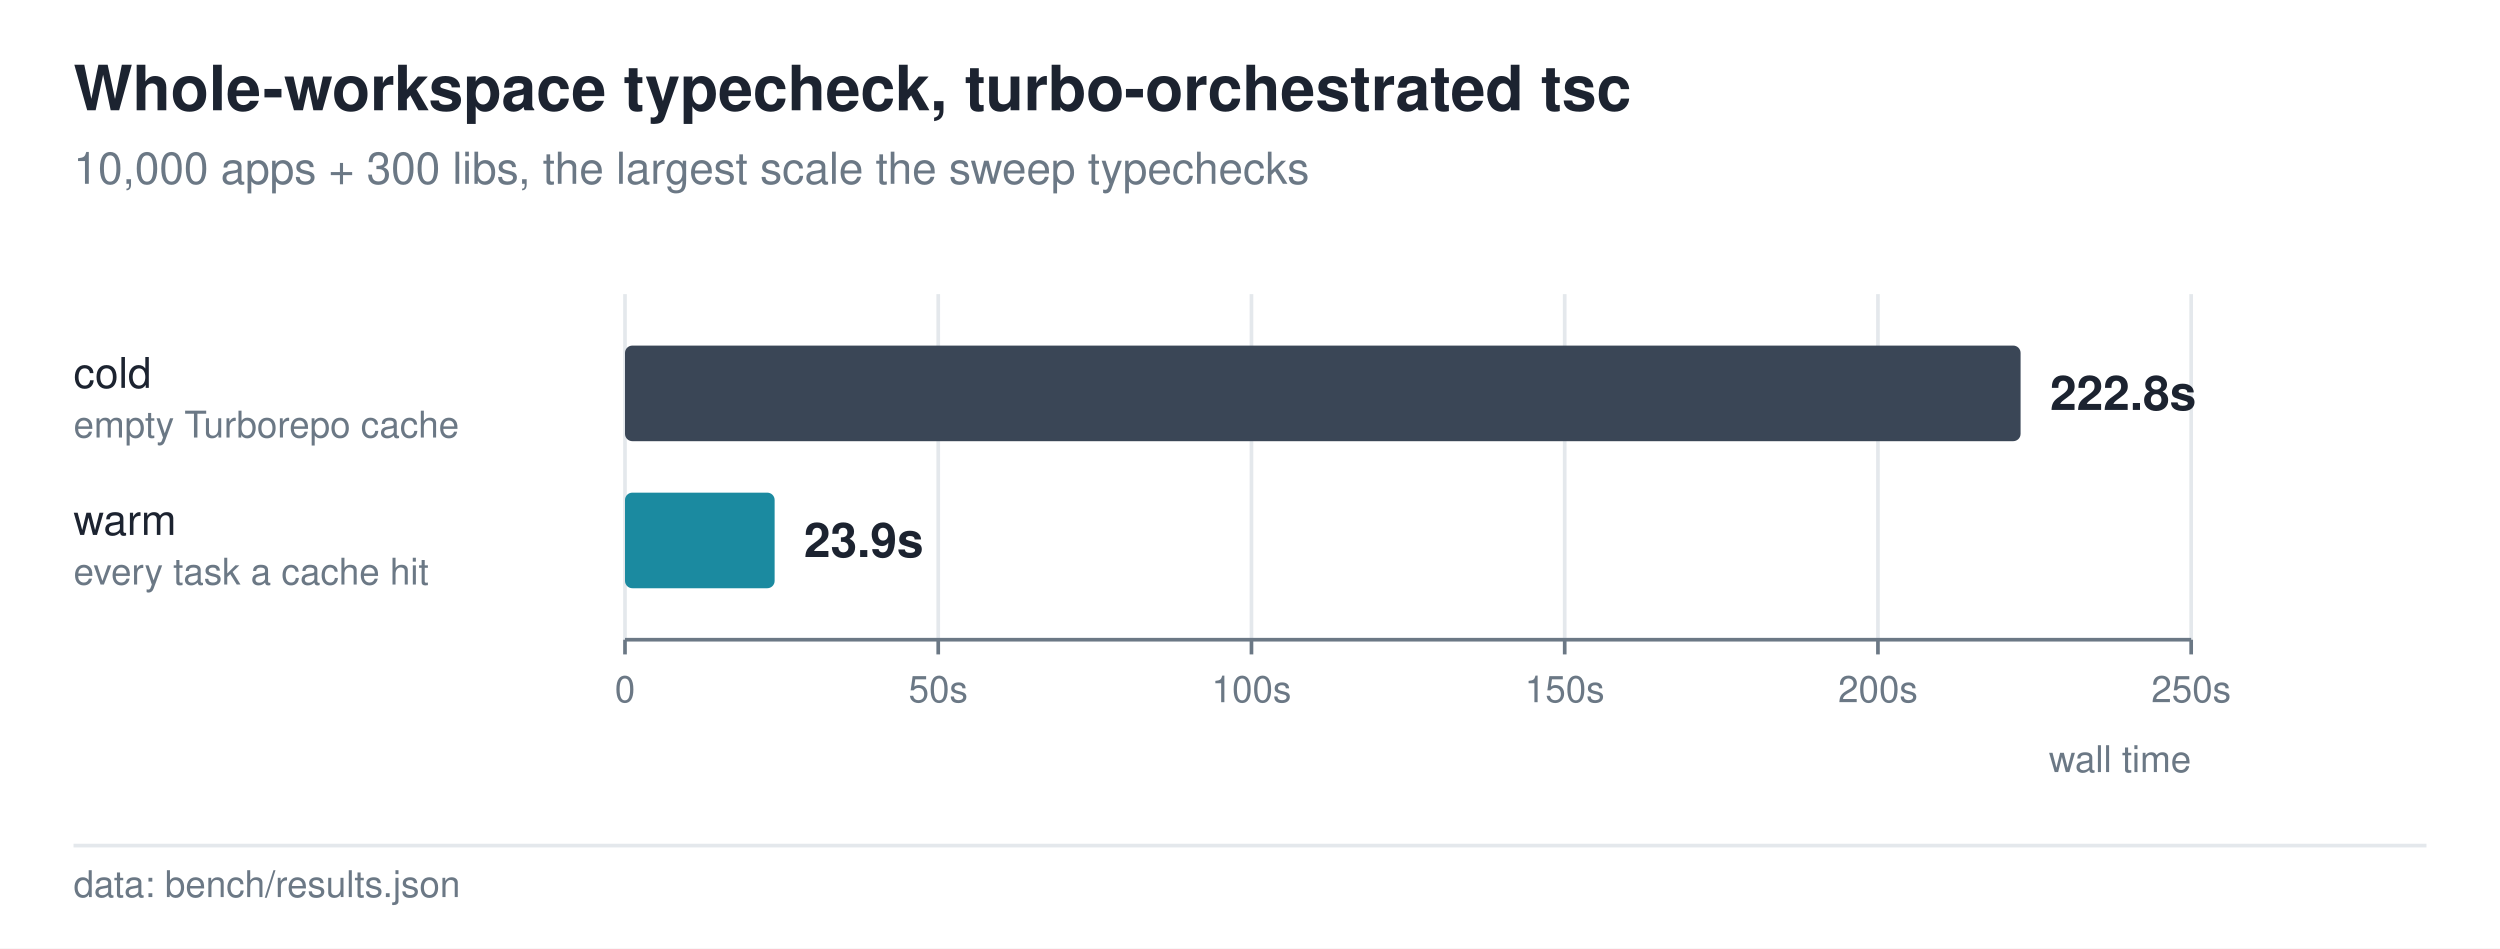
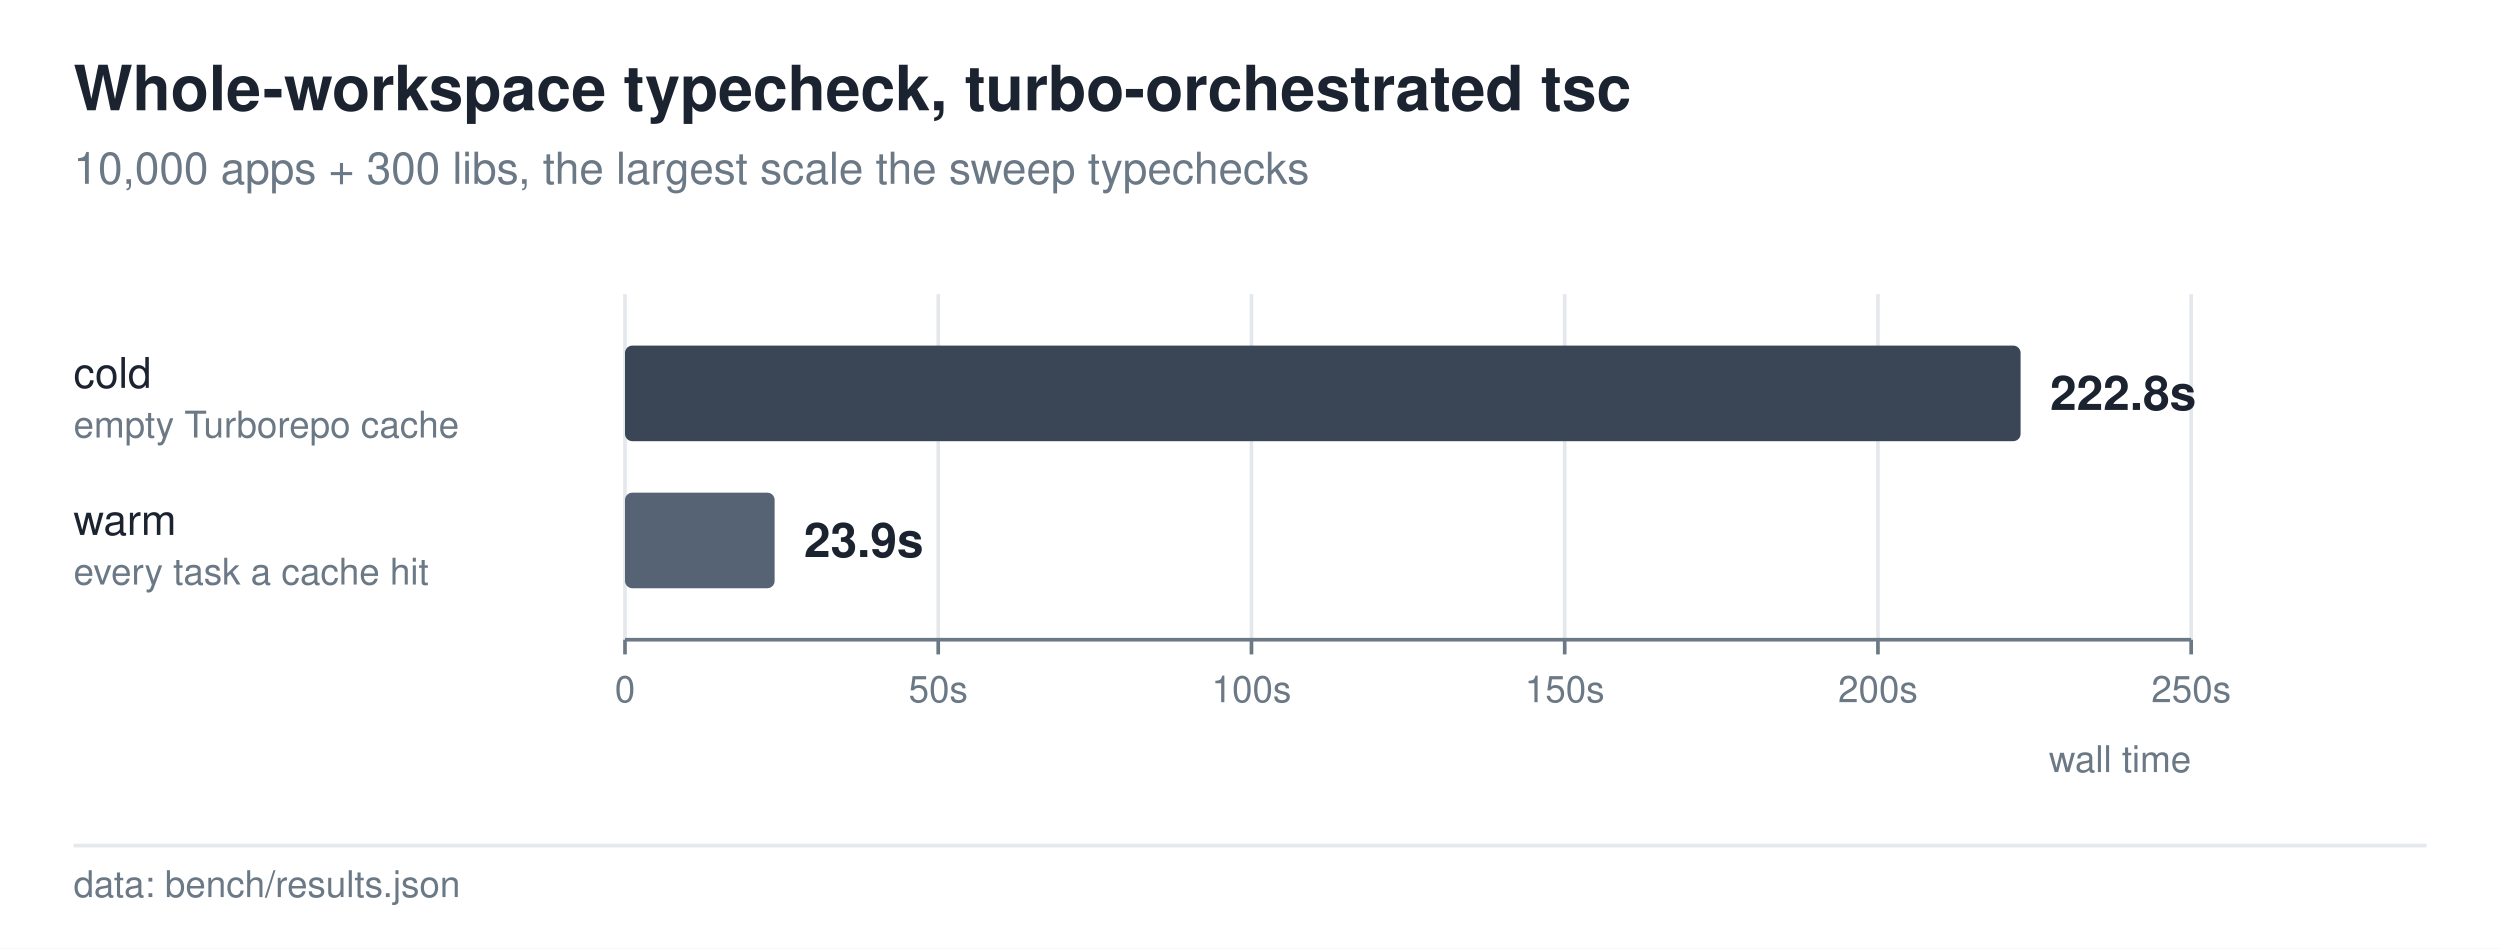
<svg xmlns="http://www.w3.org/2000/svg" width="680" height="258" viewBox="0 0 680 258" role="img" aria-label="Whole-workspace typecheck, turbo-orchestrated tsc. 10,000 apps + 300 libs, the largest scale the sweep typechecks" font-family="system-ui,-apple-system,Segoe UI,Helvetica,Arial,sans-serif" style="font-variant-numeric:tabular-nums">
  <style>@media (prefers-color-scheme: dark){
rect[fill="#ffffff"]{fill:#0d1117}
text[fill="#1c2330"]{fill:#e2e7ec}
text[fill="#6b7885"]{fill:#9aa6b1}
text[fill="#1a73e8"]{fill:#6ba3f5}
line[stroke="#e4e8ec"]{stroke:#2b333c}
rect[stroke="#e4e8ec"]{stroke:#39424c}
rect[fill="#e4e8ec"]{fill:#2b333c}
line[stroke="#6b7885"],path[stroke="#6b7885"],polyline[stroke="#6b7885"]{stroke:#8b98a4}
path[fill="#6b7885"]{fill:#8b98a4}
rect[fill="#eef3fb"]{fill:#1f2f45}rect[stroke="#b9cdec"]{stroke:#3d5a85}
rect[fill="#f0faf5"]{fill:#173029}rect[stroke="#a9d8bd"]{stroke:#2e6b52}
rect[fill="#fdf3ef"]{fill:#331f18}rect[stroke="#e4b9a6"]{stroke:#7a4630}
rect[fill="#fbf6e9"]{fill:#c9a13b;fill-opacity:.14}rect[stroke="#eee3bb"]{stroke:#7a6224}
rect[fill="#e4b9a6"]{fill:#7a4630}
text[fill="#146b3a"]{fill:#5cc48c}
text[fill="#46505b"]{fill:#aab4be}
text[fill="#8f2a23"]{fill:#f0847b}
polyline[stroke="#3a4656"]{stroke:#a7b6c8}circle[fill="#3a4656"],rect[fill="#3a4656"]{fill:#a7b6c8}
text[fill="#3a4656"]{fill:#a7b6c8}
}</style>
  <rect width="680" height="258" fill="#ffffff" />
  <text x="20" y="30" font-size="17" fill="#1c2330" font-weight="650">Whole-workspace typecheck, turbo-orchestrated tsc</text>
  <text x="20" y="50" font-size="12" fill="#6b7885">10,000 apps + 300 libs, the largest scale the sweep typechecks</text>
  <line x1="170" y1="80" x2="170" y2="174" stroke="#e4e8ec" />
  <line x1="255.2" y1="80" x2="255.2" y2="174" stroke="#e4e8ec" />
  <line x1="340.4" y1="80" x2="340.4" y2="174" stroke="#e4e8ec" />
  <line x1="425.6" y1="80" x2="425.6" y2="174" stroke="#e4e8ec" />
  <line x1="510.8" y1="80" x2="510.8" y2="174" stroke="#e4e8ec" />
  <line x1="596" y1="80" x2="596" y2="174" stroke="#e4e8ec" />
  <line x1="170" y1="174" x2="596" y2="174" stroke="#6b7885" />
  <line x1="170" y1="174" x2="170" y2="178" stroke="#6b7885" />
  <text x="170" y="191" font-size="10" fill="#6b7885" text-anchor="middle">0</text>
  <line x1="255.2" y1="174" x2="255.2" y2="178" stroke="#6b7885" />
  <text x="255.2" y="191" font-size="10" fill="#6b7885" text-anchor="middle">50s</text>
  <line x1="340.4" y1="174" x2="340.4" y2="178" stroke="#6b7885" />
  <text x="340.4" y="191" font-size="10" fill="#6b7885" text-anchor="middle">100s</text>
  <line x1="425.6" y1="174" x2="425.6" y2="178" stroke="#6b7885" />
  <text x="425.6" y="191" font-size="10" fill="#6b7885" text-anchor="middle">150s</text>
  <line x1="510.8" y1="174" x2="510.8" y2="178" stroke="#6b7885" />
  <text x="510.8" y="191" font-size="10" fill="#6b7885" text-anchor="middle">200s</text>
  <line x1="596" y1="174" x2="596" y2="178" stroke="#6b7885" />
  <text x="596" y="191" font-size="10" fill="#6b7885" text-anchor="middle">250s</text>
  <text x="596" y="210" font-size="10" fill="#6b7885" text-anchor="end">wall time</text>
  <rect x="170" y="94" width="379.6" height="26" rx="2" fill="#3a4656" />
  <text x="557.619" y="111.5" font-size="13" fill="#1c2330" font-weight="650">222.8s</text>
  <text x="20" y="105.5" font-size="11.5" fill="#1c2330">cold</text>
  <text x="20" y="119" font-size="10" fill="#6b7885">empty Turborepo cache</text>
-   <rect x="170" y="134" width="40.7" height="26" rx="2" fill="#1b8aa0" />
+   <rect x="170" y="134" width="40.7" height="26" rx="2" fill="#556375" />
  <text x="218.668" y="151.5" font-size="13" fill="#1c2330" font-weight="650">23.9s</text>
  <text x="20" y="145.5" font-size="11.5" fill="#1c2330">warm</text>
  <text x="20" y="159" font-size="10" fill="#6b7885">every task a cache hit</text>
  <line x1="20" y1="230" x2="660" y2="230" stroke="#e4e8ec" />
  <text x="20" y="244" font-size="10" fill="#6b7885">data: bench/results.json</text>
</svg>
